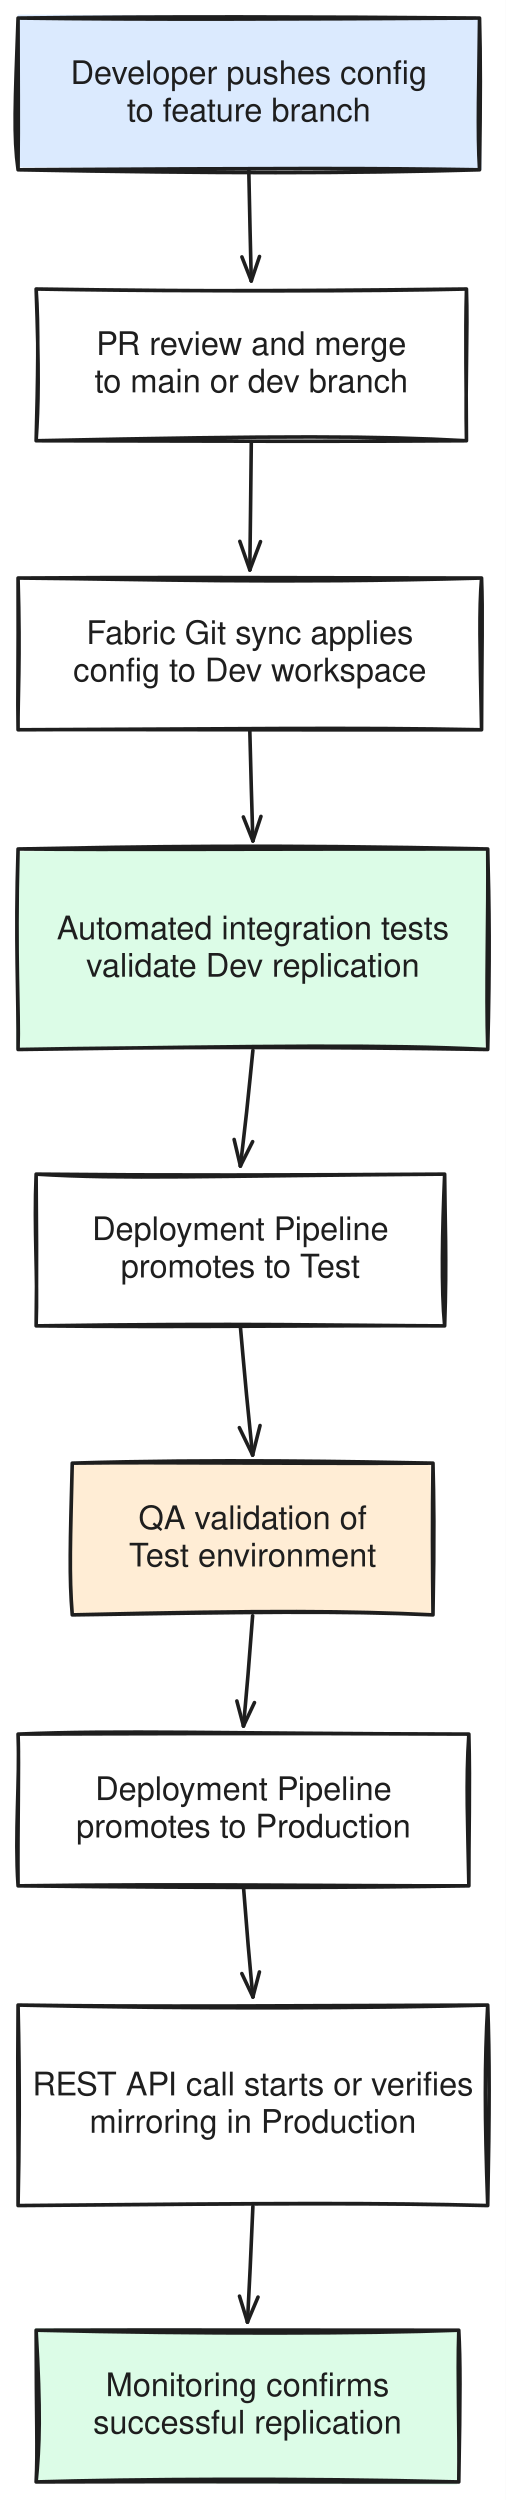
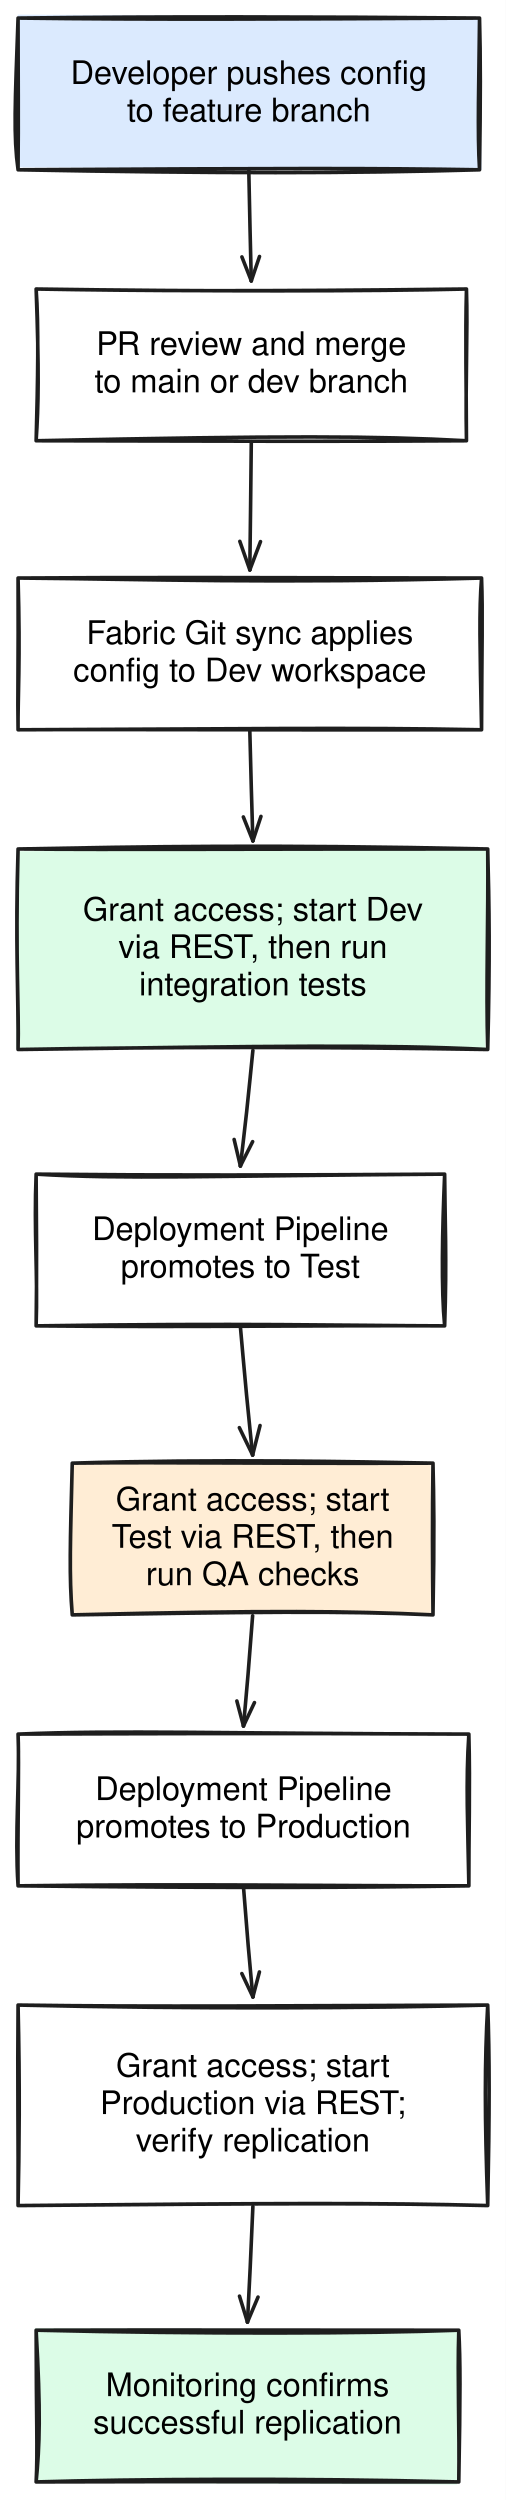
<svg xmlns="http://www.w3.org/2000/svg" version="1.1" viewBox="0 0 280 1384" width="280" height="1384">
  <defs>
    <style class="style-fonts">
      </style>
  </defs>
  <rect x="0" y="0" width="280" height="1384" fill="#ffffff" />
  <g stroke-linecap="round" transform="translate(10 10) rotate(0 127.7344 42)">
    <path d="M-0.11 -1.89 L254.78 -0.78 L256.73 84 L-0.52 82.66" stroke="none" stroke-width="0" fill="#dbeafe" />
    <path d="M0 0 C80.02 -0.95, 162.06 -0.77, 255.47 0 M0 0 C73.89 0.97, 149.05 0.59, 255.47 0 M255.47 0 C255.16 33.36, 254.2 63.77, 255.47 84 M255.47 0 C256.06 21.7, 256.05 44.18, 255.47 84 M255.47 84 C183.07 86.09, 111.9 86.1, 0 84 M255.47 84 C200.45 83.05, 144.39 83.1, 0 84 M0 84 C-2.59 65.54, -1.69 47.47, 0 0 M0 84 C0.29 57.07, 0.01 29.83, 0 0" stroke="#1e1e1e" stroke-width="2" fill="none" />
  </g>
  <g transform="translate(38.67285 31.3) rotate(0 99.06152 20.7)">
-     <text x="99.062" y="15.21" font-family="Helvetica, Segoe UI Emoji" font-size="18px" fill="#1e1e1e" text-anchor="middle" style="white-space: pre;" direction="ltr" dominant-baseline="alphabetic">Developer pushes config</text>
-     <text x="99.062" y="35.91" font-family="Helvetica, Segoe UI Emoji" font-size="18px" fill="#1e1e1e" text-anchor="middle" style="white-space: pre;" direction="ltr" dominant-baseline="alphabetic">to feature branch</text>
+     <text x="99.062" y="15.21" font-family="Helvetica, Segoe UI Emoji" font-size="18px" fill="#000000" text-anchor="middle" style="white-space: pre;" direction="ltr" dominant-baseline="alphabetic">Developer pushes config</text>
+     <text x="99.062" y="35.91" font-family="Helvetica, Segoe UI Emoji" font-size="18px" fill="#000000" text-anchor="middle" style="white-space: pre;" direction="ltr" dominant-baseline="alphabetic">to feature branch</text>
  </g>
  <g stroke-linecap="round" transform="translate(20 160) rotate(0 119.1172 42)">
    <path d="M0 0 C58.68 1.03, 119 1.4, 238.23 0 M0 0 C93.05 1.41, 185.61 1.29, 238.23 0 M238.23 0 C239.03 24.15, 237.56 50.06, 238.23 84 M238.23 0 C237.51 27.45, 238.16 53.9, 238.23 84 M238.23 84 C188.03 81.26, 137.71 81.11, 0 84 M238.23 84 C173.53 84.53, 109.32 84.23, 0 84 M0 84 C0.9 50.65, 1.49 19.79, 0 0 M0 84 C1.34 64.33, 1.66 45.81, 0 0" stroke="#1e1e1e" stroke-width="2" fill="none" />
  </g>
  <g transform="translate(52.07031 181.3) rotate(0 87.04688 20.7)">
-     <text x="87.047" y="15.21" font-family="Helvetica, Segoe UI Emoji" font-size="18px" fill="#1e1e1e" text-anchor="middle" style="white-space: pre;" direction="ltr" dominant-baseline="alphabetic">PR review and merge</text>
-     <text x="87.047" y="35.91" font-family="Helvetica, Segoe UI Emoji" font-size="18px" fill="#1e1e1e" text-anchor="middle" style="white-space: pre;" direction="ltr" dominant-baseline="alphabetic">to main or dev branch</text>
+     <text x="87.047" y="15.21" font-family="Helvetica, Segoe UI Emoji" font-size="18px" fill="#000000" text-anchor="middle" style="white-space: pre;" direction="ltr" dominant-baseline="alphabetic">PR review and merge</text>
+     <text x="87.047" y="35.91" font-family="Helvetica, Segoe UI Emoji" font-size="18px" fill="#000000" text-anchor="middle" style="white-space: pre;" direction="ltr" dominant-baseline="alphabetic">to main or dev branch</text>
  </g>
  <g stroke-linecap="round" transform="translate(10 320) rotate(0 128.2969 42)">
    <path d="M0 0 C70.73 0.58, 142.32 3.26, 256.59 0 M0 0 C66.77 -0.51, 132.68 -0.2, 256.59 0 M256.59 0 C255.17 18.21, 255.65 36.82, 256.59 84 M256.59 0 C257.34 19.75, 256.72 37.57, 256.59 84 M256.59 84 C153.86 84.27, 52.19 83.66, 0 84 M256.59 84 C185.77 82.53, 114.98 83.6, 0 84 M0 84 C-0.18 66.47, 1.35 45.86, 0 0 M0 84 C-0.34 66.9, 0.21 46.95, 0 0" stroke="#1e1e1e" stroke-width="2" fill="none" />
  </g>
  <g transform="translate(40.25049 341.3) rotate(0 98.04639 20.7)">
-     <text x="98.046" y="15.21" font-family="Helvetica, Segoe UI Emoji" font-size="18px" fill="#1e1e1e" text-anchor="middle" style="white-space: pre;" direction="ltr" dominant-baseline="alphabetic">Fabric Git sync applies</text>
-     <text x="98.046" y="35.91" font-family="Helvetica, Segoe UI Emoji" font-size="18px" fill="#1e1e1e" text-anchor="middle" style="white-space: pre;" direction="ltr" dominant-baseline="alphabetic">config to Dev workspace</text>
+     <text x="98.046" y="15.21" font-family="Helvetica, Segoe UI Emoji" font-size="18px" fill="#000000" text-anchor="middle" style="white-space: pre;" direction="ltr" dominant-baseline="alphabetic">Fabric Git sync applies</text>
+     <text x="98.046" y="35.91" font-family="Helvetica, Segoe UI Emoji" font-size="18px" fill="#000000" text-anchor="middle" style="white-space: pre;" direction="ltr" dominant-baseline="alphabetic">config to Dev workspace</text>
  </g>
  <g stroke-linecap="round" transform="translate(10 470) rotate(0 130 55.5)">
    <path d="M-0.78 1.26 L260 -0.52 L258.66 110.32 L-1.17 110.65" stroke="none" stroke-width="0" fill="#dcfce7" />
    <path d="M0 0 C56.37 0.51, 116.63 -0.02, 260 0 M0 0 C69.52 -1.32, 139.64 -2.62, 260 0 M260 0 C260.85 30.67, 261.27 61.53, 260 111 M260 0 C260.38 37.63, 258.97 76.65, 260 111 M260 111 C201.63 108.12, 142.53 109.05, 0 111 M260 111 C170.2 109.53, 81.84 109.5, 0 111 M0 111 C0.69 88.64, -1.58 63.45, 0 0 M0 111 C0.25 81.18, -1.64 51.13, 0 0" stroke="#1e1e1e" stroke-width="2" fill="none" />
  </g>
-   <g transform="translate(30.43555 504.8) rotate(0 109.5645 20.7)">
-     <text x="109.564" y="15.21" font-family="Helvetica, Segoe UI Emoji" font-size="18px" fill="#1e1e1e" text-anchor="middle" style="white-space: pre;" direction="ltr" dominant-baseline="alphabetic">Automated integration tests</text>
-     <text x="109.564" y="35.91" font-family="Helvetica, Segoe UI Emoji" font-size="18px" fill="#1e1e1e" text-anchor="middle" style="white-space: pre;" direction="ltr" dominant-baseline="alphabetic">validate Dev replication</text>
+   <g transform="translate(45.97021 494.45) rotate(0 94.02979 31.05)">
+     <text x="94.03" y="15.21" font-family="Helvetica, Segoe UI Emoji" font-size="18px" fill="#000000" text-anchor="middle" style="white-space: pre;" direction="ltr" dominant-baseline="alphabetic">Grant access; start Dev</text>
+     <text x="94.03" y="35.91" font-family="Helvetica, Segoe UI Emoji" font-size="18px" fill="#000000" text-anchor="middle" style="white-space: pre;" direction="ltr" dominant-baseline="alphabetic">via REST, then run</text>
+     <text x="94.03" y="56.61" font-family="Helvetica, Segoe UI Emoji" font-size="18px" fill="#000000" text-anchor="middle" style="white-space: pre;" direction="ltr" dominant-baseline="alphabetic">integration tests</text>
  </g>
  <g stroke-linecap="round" transform="translate(20 650) rotate(0 113.0781 42)">
    <path d="M0 0 C47.92 3.02, 95.45 0.93, 226.16 0 M0 0 C70.97 0.72, 139.87 0.55, 226.16 0 M226.16 0 C224.81 31.91, 224.19 63.76, 226.16 84 M226.16 0 C226.28 23.27, 227.45 47.56, 226.16 84 M226.16 84 C155.25 83.63, 86.75 84.9, 0 84 M226.16 84 C169.6 83.83, 113.68 82.3, 0 84 M0 84 C0.97 56.45, -1.3 31.18, 0 0 M0 84 C0.46 52.57, 0.17 22.65, 0 0" stroke="#1e1e1e" stroke-width="2" fill="none" />
  </g>
  <g transform="translate(50.53125 671.3) rotate(0 82.54688 20.7)">
-     <text x="82.547" y="15.21" font-family="Helvetica, Segoe UI Emoji" font-size="18px" fill="#1e1e1e" text-anchor="middle" style="white-space: pre;" direction="ltr" dominant-baseline="alphabetic">Deployment Pipeline</text>
-     <text x="82.547" y="35.91" font-family="Helvetica, Segoe UI Emoji" font-size="18px" fill="#1e1e1e" text-anchor="middle" style="white-space: pre;" direction="ltr" dominant-baseline="alphabetic">promotes to Test</text>
+     <text x="82.547" y="15.21" font-family="Helvetica, Segoe UI Emoji" font-size="18px" fill="#000000" text-anchor="middle" style="white-space: pre;" direction="ltr" dominant-baseline="alphabetic">Deployment Pipeline</text>
+     <text x="82.547" y="35.91" font-family="Helvetica, Segoe UI Emoji" font-size="18px" fill="#000000" text-anchor="middle" style="white-space: pre;" direction="ltr" dominant-baseline="alphabetic">promotes to Test</text>
  </g>
  <g stroke-linecap="round" transform="translate(40 810) rotate(0 99.85156 42)">
    <path d="M0 -0.52 L198.36 -0.68 L198.53 83.65 L-0.4 82.93" stroke="none" stroke-width="0" fill="#ffedd5" />
    <path d="M0 0 C55.36 -0.66, 106.49 0.41, 199.7 0 M0 0 C78.68 -2.42, 157.13 -0.84, 199.7 0 M199.7 0 C200.16 18.37, 200.53 39.34, 199.7 84 M199.7 0 C199.25 29.5, 199.39 57.16, 199.7 84 M199.7 84 C154.07 81.83, 110.53 81.28, 0 84 M199.7 84 C148.81 81.63, 95.27 82.55, 0 84 M0 84 C-1.8 61.16, -0.98 42.98, 0 0 M0 84 C-1.74 63.55, -1.19 44.41, 0 0" stroke="#1e1e1e" stroke-width="2" fill="none" />
  </g>
-   <g transform="translate(71.31885 831.3) rotate(0 68.53271 20.7)">
-     <text x="68.533" y="15.21" font-family="Helvetica, Segoe UI Emoji" font-size="18px" fill="#1e1e1e" text-anchor="middle" style="white-space: pre;" direction="ltr" dominant-baseline="alphabetic">QA validation of</text>
-     <text x="68.533" y="35.91" font-family="Helvetica, Segoe UI Emoji" font-size="18px" fill="#1e1e1e" text-anchor="middle" style="white-space: pre;" direction="ltr" dominant-baseline="alphabetic">Test environment</text>
+   <g transform="translate(61.31689 820.95) rotate(0 78.53467 31.05)">
+     <text x="78.535" y="15.21" font-family="Helvetica, Segoe UI Emoji" font-size="18px" fill="#000000" text-anchor="middle" style="white-space: pre;" direction="ltr" dominant-baseline="alphabetic">Grant access; start</text>
+     <text x="78.535" y="35.91" font-family="Helvetica, Segoe UI Emoji" font-size="18px" fill="#000000" text-anchor="middle" style="white-space: pre;" direction="ltr" dominant-baseline="alphabetic">Test via REST, then</text>
+     <text x="78.535" y="56.61" font-family="Helvetica, Segoe UI Emoji" font-size="18px" fill="#000000" text-anchor="middle" style="white-space: pre;" direction="ltr" dominant-baseline="alphabetic">run QA checks</text>
  </g>
  <g stroke-linecap="round" transform="translate(10 960) rotate(0 124.7812 42)">
    <path d="M0 0 C55.17 -2.35, 111.92 -0.31, 249.56 0 M0 0 C65.26 -0.19, 132.5 -0.58, 249.56 0 M249.56 0 C247.8 26.12, 248.98 51.41, 249.56 84 M249.56 0 C250.34 28.83, 249.46 58.42, 249.56 84 M249.56 84 C172.35 84.1, 95.09 82.71, 0 84 M249.56 84 C185.61 84.98, 123.09 85.35, 0 84 M0 84 C-1.94 54.77, 1.02 25.61, 0 0 M0 84 C-0.3 50.45, 0.67 17.67, 0 0" stroke="#1e1e1e" stroke-width="2" fill="none" />
  </g>
  <g transform="translate(41.73145 981.3) rotate(0 93.0498 20.7)">
-     <text x="93.05" y="15.21" font-family="Helvetica, Segoe UI Emoji" font-size="18px" fill="#1e1e1e" text-anchor="middle" style="white-space: pre;" direction="ltr" dominant-baseline="alphabetic">Deployment Pipeline</text>
-     <text x="93.05" y="35.91" font-family="Helvetica, Segoe UI Emoji" font-size="18px" fill="#1e1e1e" text-anchor="middle" style="white-space: pre;" direction="ltr" dominant-baseline="alphabetic">promotes to Production</text>
+     <text x="93.05" y="15.21" font-family="Helvetica, Segoe UI Emoji" font-size="18px" fill="#000000" text-anchor="middle" style="white-space: pre;" direction="ltr" dominant-baseline="alphabetic">Deployment Pipeline</text>
+     <text x="93.05" y="35.91" font-family="Helvetica, Segoe UI Emoji" font-size="18px" fill="#000000" text-anchor="middle" style="white-space: pre;" direction="ltr" dominant-baseline="alphabetic">promotes to Production</text>
  </g>
  <g stroke-linecap="round" transform="translate(10 1110) rotate(0 130 55.5)">
    <path d="M0 0 C74.96 1.06, 152.43 0.32, 260 0 M0 0 C98.52 2.33, 196.78 1.75, 260 0 M260 0 C261.06 28.59, 261.04 58.73, 260 111 M260 0 C258.26 31, 258.27 61.94, 260 111 M260 111 C204.35 109.63, 146.63 109.73, 0 111 M260 111 C201.47 109.39, 144.05 109.62, 0 111 M0 111 C0.17 75.84, -0.4 40.06, 0 0 M0 111 C0.66 78.92, 1.05 45.33, 0 0" stroke="#1e1e1e" stroke-width="2" fill="none" />
  </g>
-   <g transform="translate(16.9707 1144.8) rotate(0 123.0293 20.7)">
-     <text x="123.029" y="15.21" font-family="Helvetica, Segoe UI Emoji" font-size="18px" fill="#1e1e1e" text-anchor="middle" style="white-space: pre;" direction="ltr" dominant-baseline="alphabetic">REST API call starts or verifies</text>
-     <text x="123.029" y="35.91" font-family="Helvetica, Segoe UI Emoji" font-size="18px" fill="#1e1e1e" text-anchor="middle" style="white-space: pre;" direction="ltr" dominant-baseline="alphabetic">mirroring in Production</text>
+   <g transform="translate(54.96143 1134.45) rotate(0 85.03857 31.05)">
+     <text x="85.039" y="15.21" font-family="Helvetica, Segoe UI Emoji" font-size="18px" fill="#000000" text-anchor="middle" style="white-space: pre;" direction="ltr" dominant-baseline="alphabetic">Grant access; start</text>
+     <text x="85.039" y="35.91" font-family="Helvetica, Segoe UI Emoji" font-size="18px" fill="#000000" text-anchor="middle" style="white-space: pre;" direction="ltr" dominant-baseline="alphabetic">Production via REST;</text>
+     <text x="85.039" y="56.61" font-family="Helvetica, Segoe UI Emoji" font-size="18px" fill="#000000" text-anchor="middle" style="white-space: pre;" direction="ltr" dominant-baseline="alphabetic">verify replication</text>
  </g>
  <g stroke-linecap="round" transform="translate(20 1290) rotate(0 116.9922 42)">
    <path d="M-0.68 -1.17 L233.63 -0.4 L232.91 85.48 L1.17 84.44" stroke="none" stroke-width="0" fill="#dcfce7" />
    <path d="M0 0 C91.48 2.2, 181.99 1.96, 233.98 0 M0 0 C71.47 -0.22, 141.7 -0.01, 233.98 0 M233.98 0 C233.14 27.85, 234.43 53.68, 233.98 84 M233.98 0 C234.86 17, 234.87 34.66, 233.98 84 M233.98 84 C169.98 84.18, 106.97 83.56, 0 84 M233.98 84 C143.86 81.75, 53.89 82.39, 0 84 M0 84 C1.97 63.72, 2.61 45.76, 0 0 M0 84 C0.92 66.75, 0.03 48.83, 0 0" stroke="#1e1e1e" stroke-width="2" fill="none" />
  </g>
  <g transform="translate(51.45264 1311.3) rotate(0 85.53955 20.7)">
-     <text x="85.54" y="15.21" font-family="Helvetica, Segoe UI Emoji" font-size="18px" fill="#1e1e1e" text-anchor="middle" style="white-space: pre;" direction="ltr" dominant-baseline="alphabetic">Monitoring confirms</text>
-     <text x="85.54" y="35.91" font-family="Helvetica, Segoe UI Emoji" font-size="18px" fill="#1e1e1e" text-anchor="middle" style="white-space: pre;" direction="ltr" dominant-baseline="alphabetic">successful replication</text>
+     <text x="85.54" y="15.21" font-family="Helvetica, Segoe UI Emoji" font-size="18px" fill="#000000" text-anchor="middle" style="white-space: pre;" direction="ltr" dominant-baseline="alphabetic">Monitoring confirms</text>
+     <text x="85.54" y="35.91" font-family="Helvetica, Segoe UI Emoji" font-size="18px" fill="#000000" text-anchor="middle" style="white-space: pre;" direction="ltr" dominant-baseline="alphabetic">successful replication</text>
  </g>
  <g stroke-linecap="round">
    <g transform="translate(137.7344 94.5) rotate(0 0.6914062 30.5)">
      <path d="M0 0 C0.12 5.42, 0.46 22.33, 0.69 32.5 C0.92 42.67, 1.27 56.25, 1.38 61 M0 0 C0.12 5.42, 0.46 22.33, 0.69 32.5 C0.92 42.67, 1.27 56.25, 1.38 61" stroke="#1e1e1e" stroke-width="2" fill="none" />
    </g>
    <g transform="translate(137.7344 94.5) rotate(0 0.6914062 30.5)">
      <path d="M-3.82 47.73 C-2.48 51.14, -1.14 54.56, 1.38 61 M-3.82 47.73 C-2.7 50.6, -1.57 53.48, 1.38 61" stroke="#1e1e1e" stroke-width="2" fill="none" />
    </g>
    <g transform="translate(137.7344 94.5) rotate(0 0.6914062 30.5)">
      <path d="M5.93 47.49 C4.76 50.97, 3.59 54.44, 1.38 61 M5.93 47.49 C4.94 50.41, 3.96 53.34, 1.38 61" stroke="#1e1e1e" stroke-width="2" fill="none" />
    </g>
  </g>
  <mask />
  <g stroke-linecap="round">
    <g transform="translate(139.1172 244.5) rotate(0 -0.4101562 35.5)">
      <path d="M0 0 C-0.07 6.25, -0.27 25.67, -0.41 37.5 C-0.55 49.33, -0.75 65.42, -0.82 71 M0 0 C-0.07 6.25, -0.27 25.67, -0.41 37.5 C-0.55 49.33, -0.75 65.42, -0.82 71" stroke="#1e1e1e" stroke-width="2" fill="none" />
    </g>
    <g transform="translate(139.1172 244.5) rotate(0 -0.4101562 35.5)">
      <path d="M-6.35 55.19 C-4.87 59.43, -3.38 63.68, -0.82 71 M-6.35 55.19 C-4.78 59.67, -3.22 64.16, -0.82 71" stroke="#1e1e1e" stroke-width="2" fill="none" />
    </g>
    <g transform="translate(139.1172 244.5) rotate(0 -0.4101562 35.5)">
      <path d="M5.1 55.33 C3.51 59.54, 1.92 63.75, -0.82 71 M5.1 55.33 C3.42 59.77, 1.74 64.22, -0.82 71" stroke="#1e1e1e" stroke-width="2" fill="none" />
    </g>
  </g>
  <mask />
  <g stroke-linecap="round">
    <g transform="translate(138.2969 404.5) rotate(0 0.8515625 30.5)">
      <path d="M0 0 C0.14 5.42, 0.57 22.33, 0.85 32.5 C1.14 42.67, 1.56 56.25, 1.7 61 M0 0 C0.14 5.42, 0.57 22.33, 0.85 32.5 C1.14 42.67, 1.56 56.25, 1.7 61" stroke="#1e1e1e" stroke-width="2" fill="none" />
    </g>
    <g transform="translate(138.2969 404.5) rotate(0 0.8515625 30.5)">
      <path d="M-3.58 47.76 C-1.94 51.87, -0.3 55.99, 1.7 61 M-3.58 47.76 C-1.6 52.72, 0.38 57.68, 1.7 61" stroke="#1e1e1e" stroke-width="2" fill="none" />
    </g>
    <g transform="translate(138.2969 404.5) rotate(0 0.8515625 30.5)">
      <path d="M6.17 47.46 C4.78 51.67, 3.39 55.88, 1.7 61 M6.17 47.46 C4.5 52.53, 2.82 57.61, 1.7 61" stroke="#1e1e1e" stroke-width="2" fill="none" />
    </g>
  </g>
  <mask />
  <g stroke-linecap="round">
    <g transform="translate(140 581.5) rotate(0 -3.460938 32)">
      <path d="M0 0 C-0.58 5.67, -2.31 23.33, -3.46 34 C-4.61 44.67, -6.35 59, -6.92 64 M0 0 C-0.58 5.67, -2.31 23.33, -3.46 34 C-4.61 44.67, -6.35 59, -6.92 64" stroke="#1e1e1e" stroke-width="2" fill="none" />
    </g>
    <g transform="translate(140 581.5) rotate(0 -3.460938 32)">
      <path d="M-10.39 49.31 C-9.03 55.09, -7.66 60.88, -6.92 64 M-10.39 49.31 C-9.58 52.77, -8.76 56.23, -6.92 64" stroke="#1e1e1e" stroke-width="2" fill="none" />
    </g>
    <g transform="translate(140 581.5) rotate(0 -3.460938 32)">
      <path d="M-0.14 50.51 C-2.81 55.82, -5.48 61.14, -6.92 64 M-0.14 50.51 C-1.74 53.69, -3.33 56.87, -6.92 64" stroke="#1e1e1e" stroke-width="2" fill="none" />
    </g>
  </g>
  <mask />
  <g stroke-linecap="round">
    <g transform="translate(133.0781 734.5) rotate(0 3.386719 35.5)">
      <path d="M0 0 C0.56 6.25, 2.26 25.67, 3.39 37.5 C4.52 49.33, 6.21 65.42, 6.77 71 M0 0 C0.56 6.25, 2.26 25.67, 3.39 37.5 C4.52 49.33, 6.21 65.42, 6.77 71" stroke="#1e1e1e" stroke-width="2" fill="none" />
    </g>
    <g transform="translate(133.0781 734.5) rotate(0 3.386719 35.5)">
      <path d="M-0.57 55.85 C1.37 59.85, 3.31 63.86, 6.77 71 M-0.57 55.85 C1.64 60.42, 3.85 64.98, 6.77 71" stroke="#1e1e1e" stroke-width="2" fill="none" />
    </g>
    <g transform="translate(133.0781 734.5) rotate(0 3.386719 35.5)">
      <path d="M10.88 54.67 C9.8 58.99, 8.71 63.3, 6.77 71 M10.88 54.67 C9.65 59.59, 8.41 64.51, 6.77 71" stroke="#1e1e1e" stroke-width="2" fill="none" />
    </g>
  </g>
  <mask />
  <g stroke-linecap="round">
    <g transform="translate(139.8516 894.5) rotate(0 -2.535156 30.5)">
      <path d="M0 0 C-0.42 5.42, -1.69 22.33, -2.54 32.5 C-3.38 42.67, -4.65 56.25, -5.07 61 M0 0 C-0.42 5.42, -1.69 22.33, -2.54 32.5 C-3.38 42.67, -4.65 56.25, -5.07 61" stroke="#1e1e1e" stroke-width="2" fill="none" />
    </g>
    <g transform="translate(139.8516 894.5) rotate(0 -2.535156 30.5)">
      <path d="M-8.73 47.17 C-7.34 52.42, -5.95 57.66, -5.07 61 M-8.73 47.17 C-7.78 50.76, -6.83 54.36, -5.07 61" stroke="#1e1e1e" stroke-width="2" fill="none" />
    </g>
    <g transform="translate(139.8516 894.5) rotate(0 -2.535156 30.5)">
      <path d="M1.02 48.05 C-1.29 52.97, -3.6 57.88, -5.07 61 M1.02 48.05 C-0.56 51.42, -2.15 54.78, -5.07 61" stroke="#1e1e1e" stroke-width="2" fill="none" />
    </g>
  </g>
  <mask />
  <g stroke-linecap="round">
    <g transform="translate(134.7812 1044.5) rotate(0 2.609375 30.5)">
      <path d="M0 0 C0.43 5.42, 1.74 22.33, 2.61 32.5 C3.48 42.67, 4.78 56.25, 5.22 61 M0 0 C0.43 5.42, 1.74 22.33, 2.61 32.5 C3.48 42.67, 4.78 56.25, 5.22 61" stroke="#1e1e1e" stroke-width="2" fill="none" />
    </g>
    <g transform="translate(134.7812 1044.5) rotate(0 2.609375 30.5)">
      <path d="M-0.9 48.07 C0.95 51.98, 2.8 55.9, 5.22 61 M-0.9 48.07 C1.07 52.23, 3.04 56.4, 5.22 61" stroke="#1e1e1e" stroke-width="2" fill="none" />
    </g>
    <g transform="translate(134.7812 1044.5) rotate(0 2.609375 30.5)">
      <path d="M8.84 47.16 C7.74 51.35, 6.65 55.54, 5.22 61 M8.84 47.16 C7.67 51.62, 6.51 56.07, 5.22 61" stroke="#1e1e1e" stroke-width="2" fill="none" />
    </g>
  </g>
  <mask />
  <g stroke-linecap="round">
    <g transform="translate(140 1221.5) rotate(0 -1.503906 32)">
      <path d="M0 0 C-0.25 5.67, -1 23.33, -1.5 34 C-2.01 44.67, -2.76 59, -3.01 64 M0 0 C-0.25 5.67, -1 23.33, -1.5 34 C-2.01 44.67, -2.76 59, -3.01 64" stroke="#1e1e1e" stroke-width="2" fill="none" />
    </g>
    <g transform="translate(140 1221.5) rotate(0 -1.503906 32)">
      <path d="M-7.42 49.64 C-6.46 52.75, -5.51 55.86, -3.01 64 M-7.42 49.64 C-6.41 52.93, -5.4 56.22, -3.01 64" stroke="#1e1e1e" stroke-width="2" fill="none" />
    </g>
    <g transform="translate(140 1221.5) rotate(0 -1.503906 32)">
      <path d="M2.84 50.17 C1.58 53.16, 0.31 56.16, -3.01 64 M2.84 50.17 C1.5 53.33, 0.16 56.5, -3.01 64" stroke="#1e1e1e" stroke-width="2" fill="none" />
    </g>
  </g>
  <mask />
</svg>
